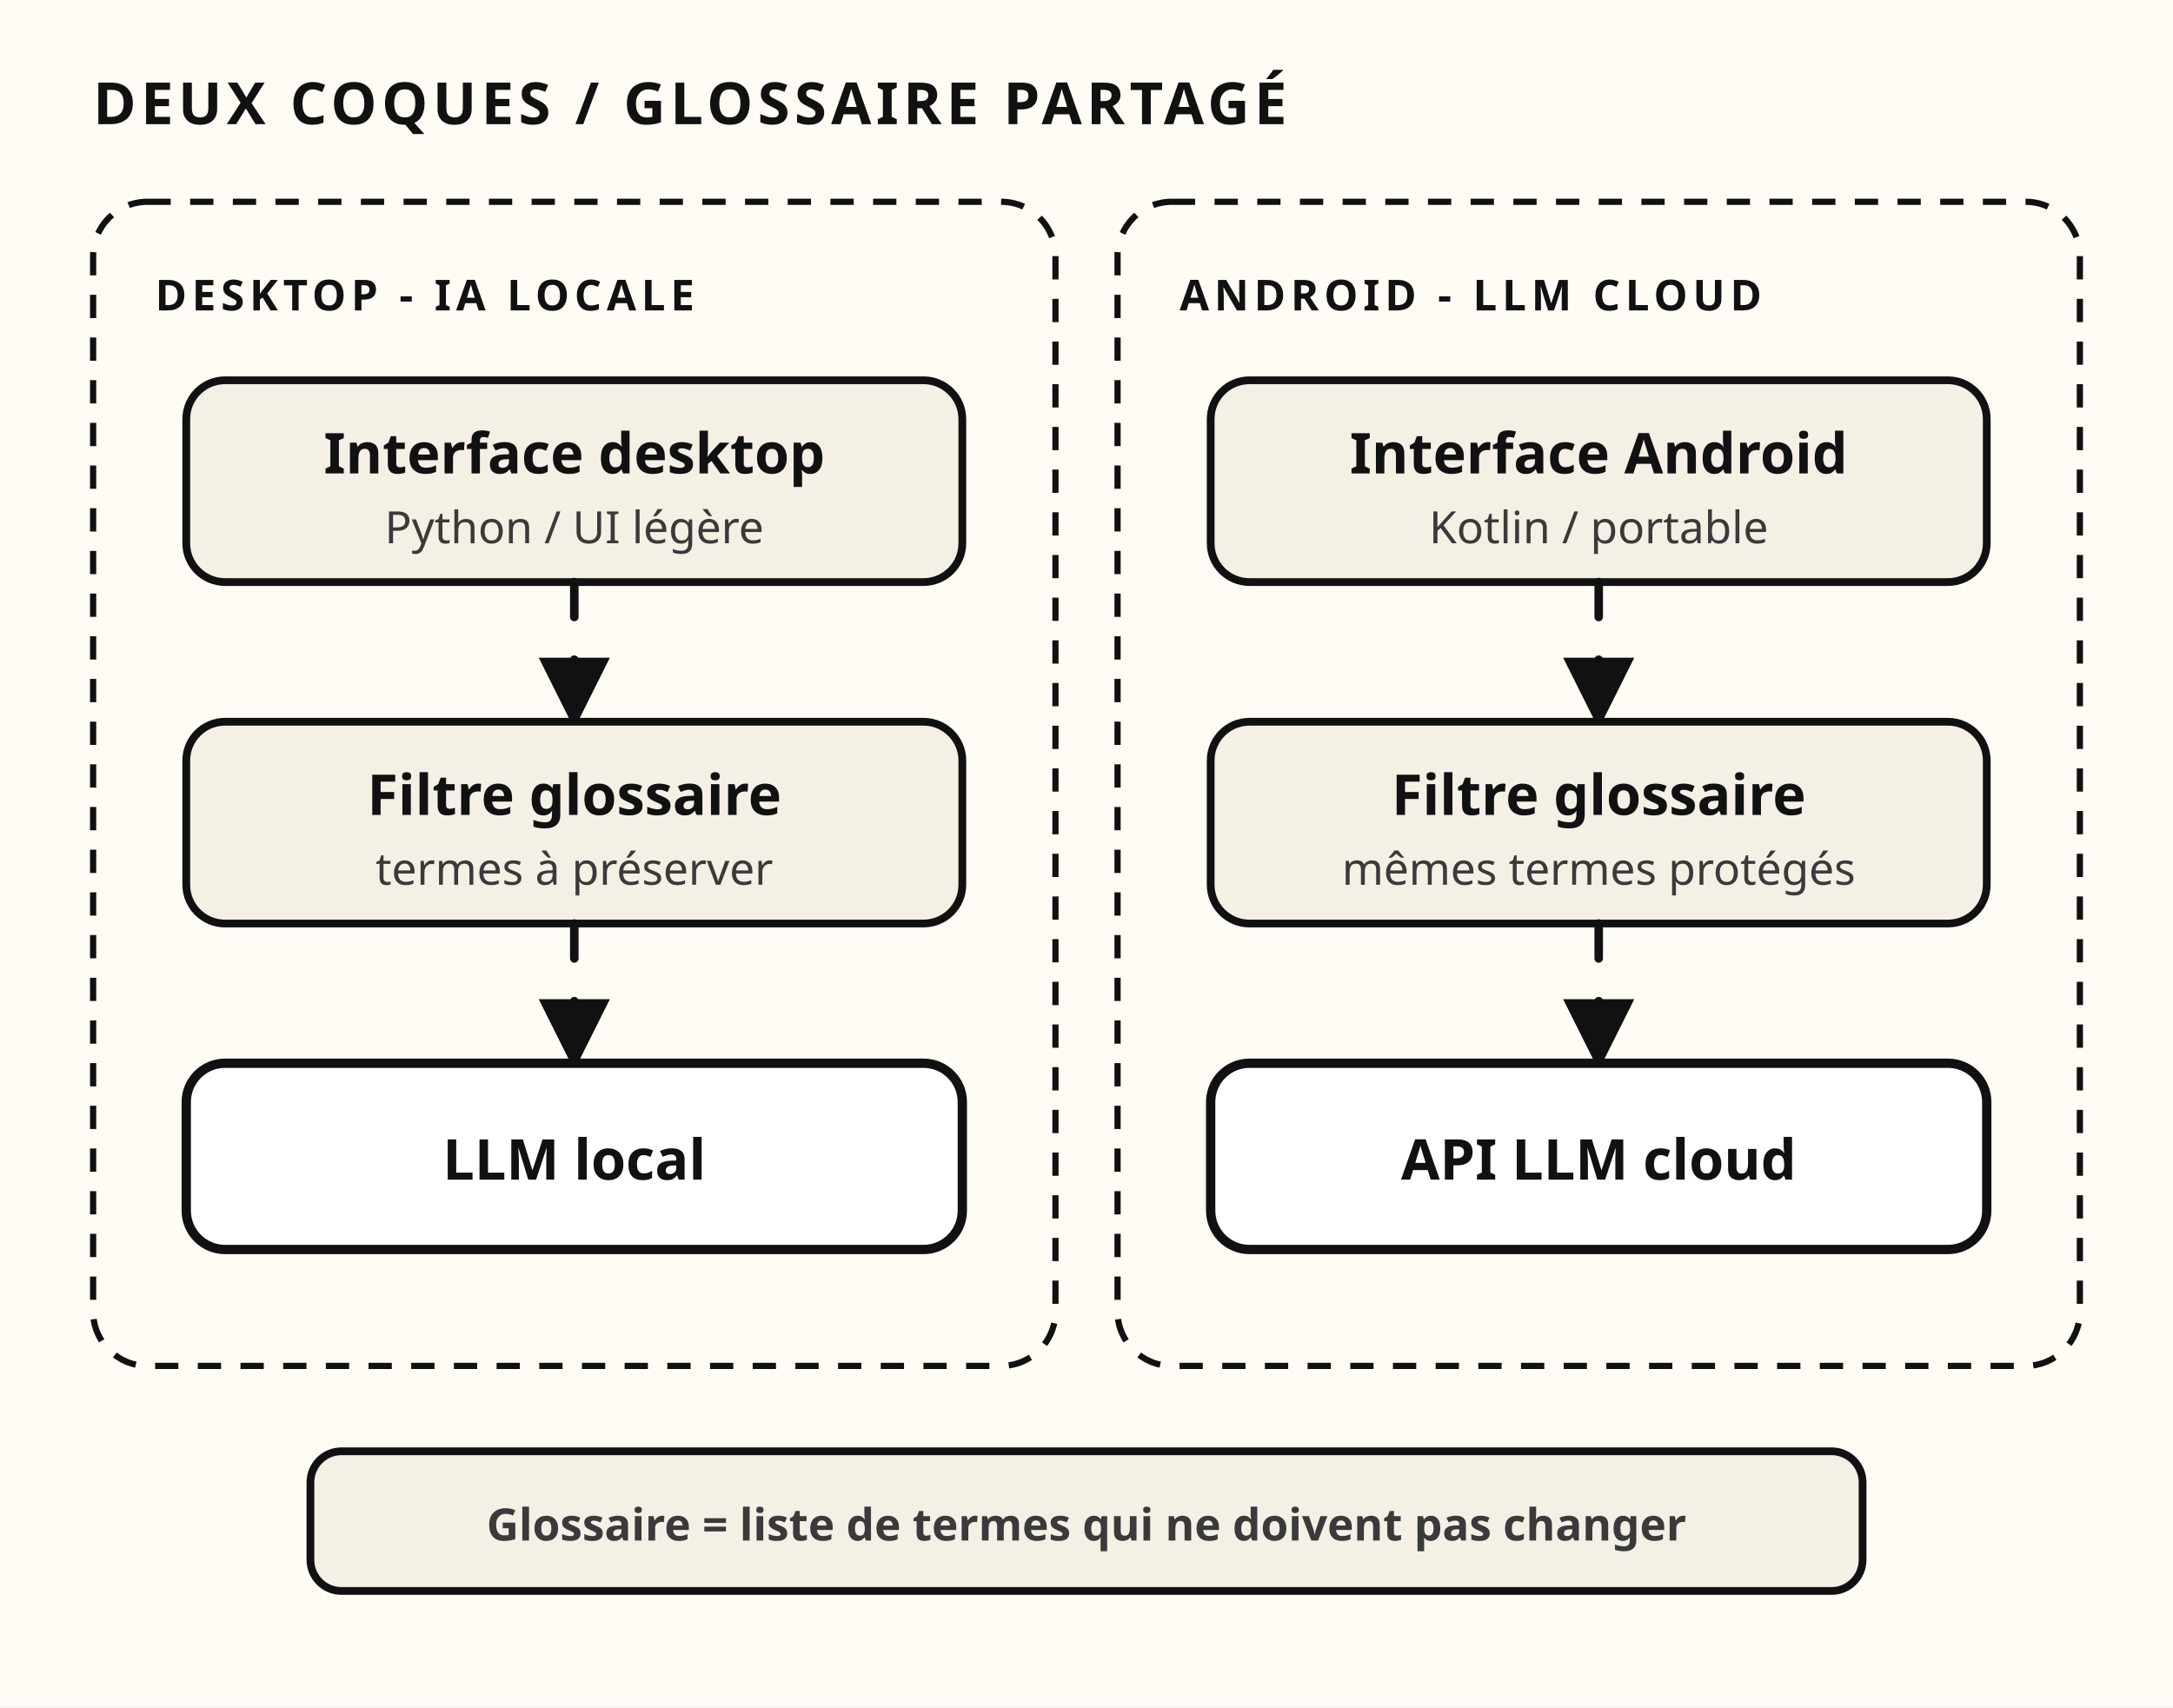
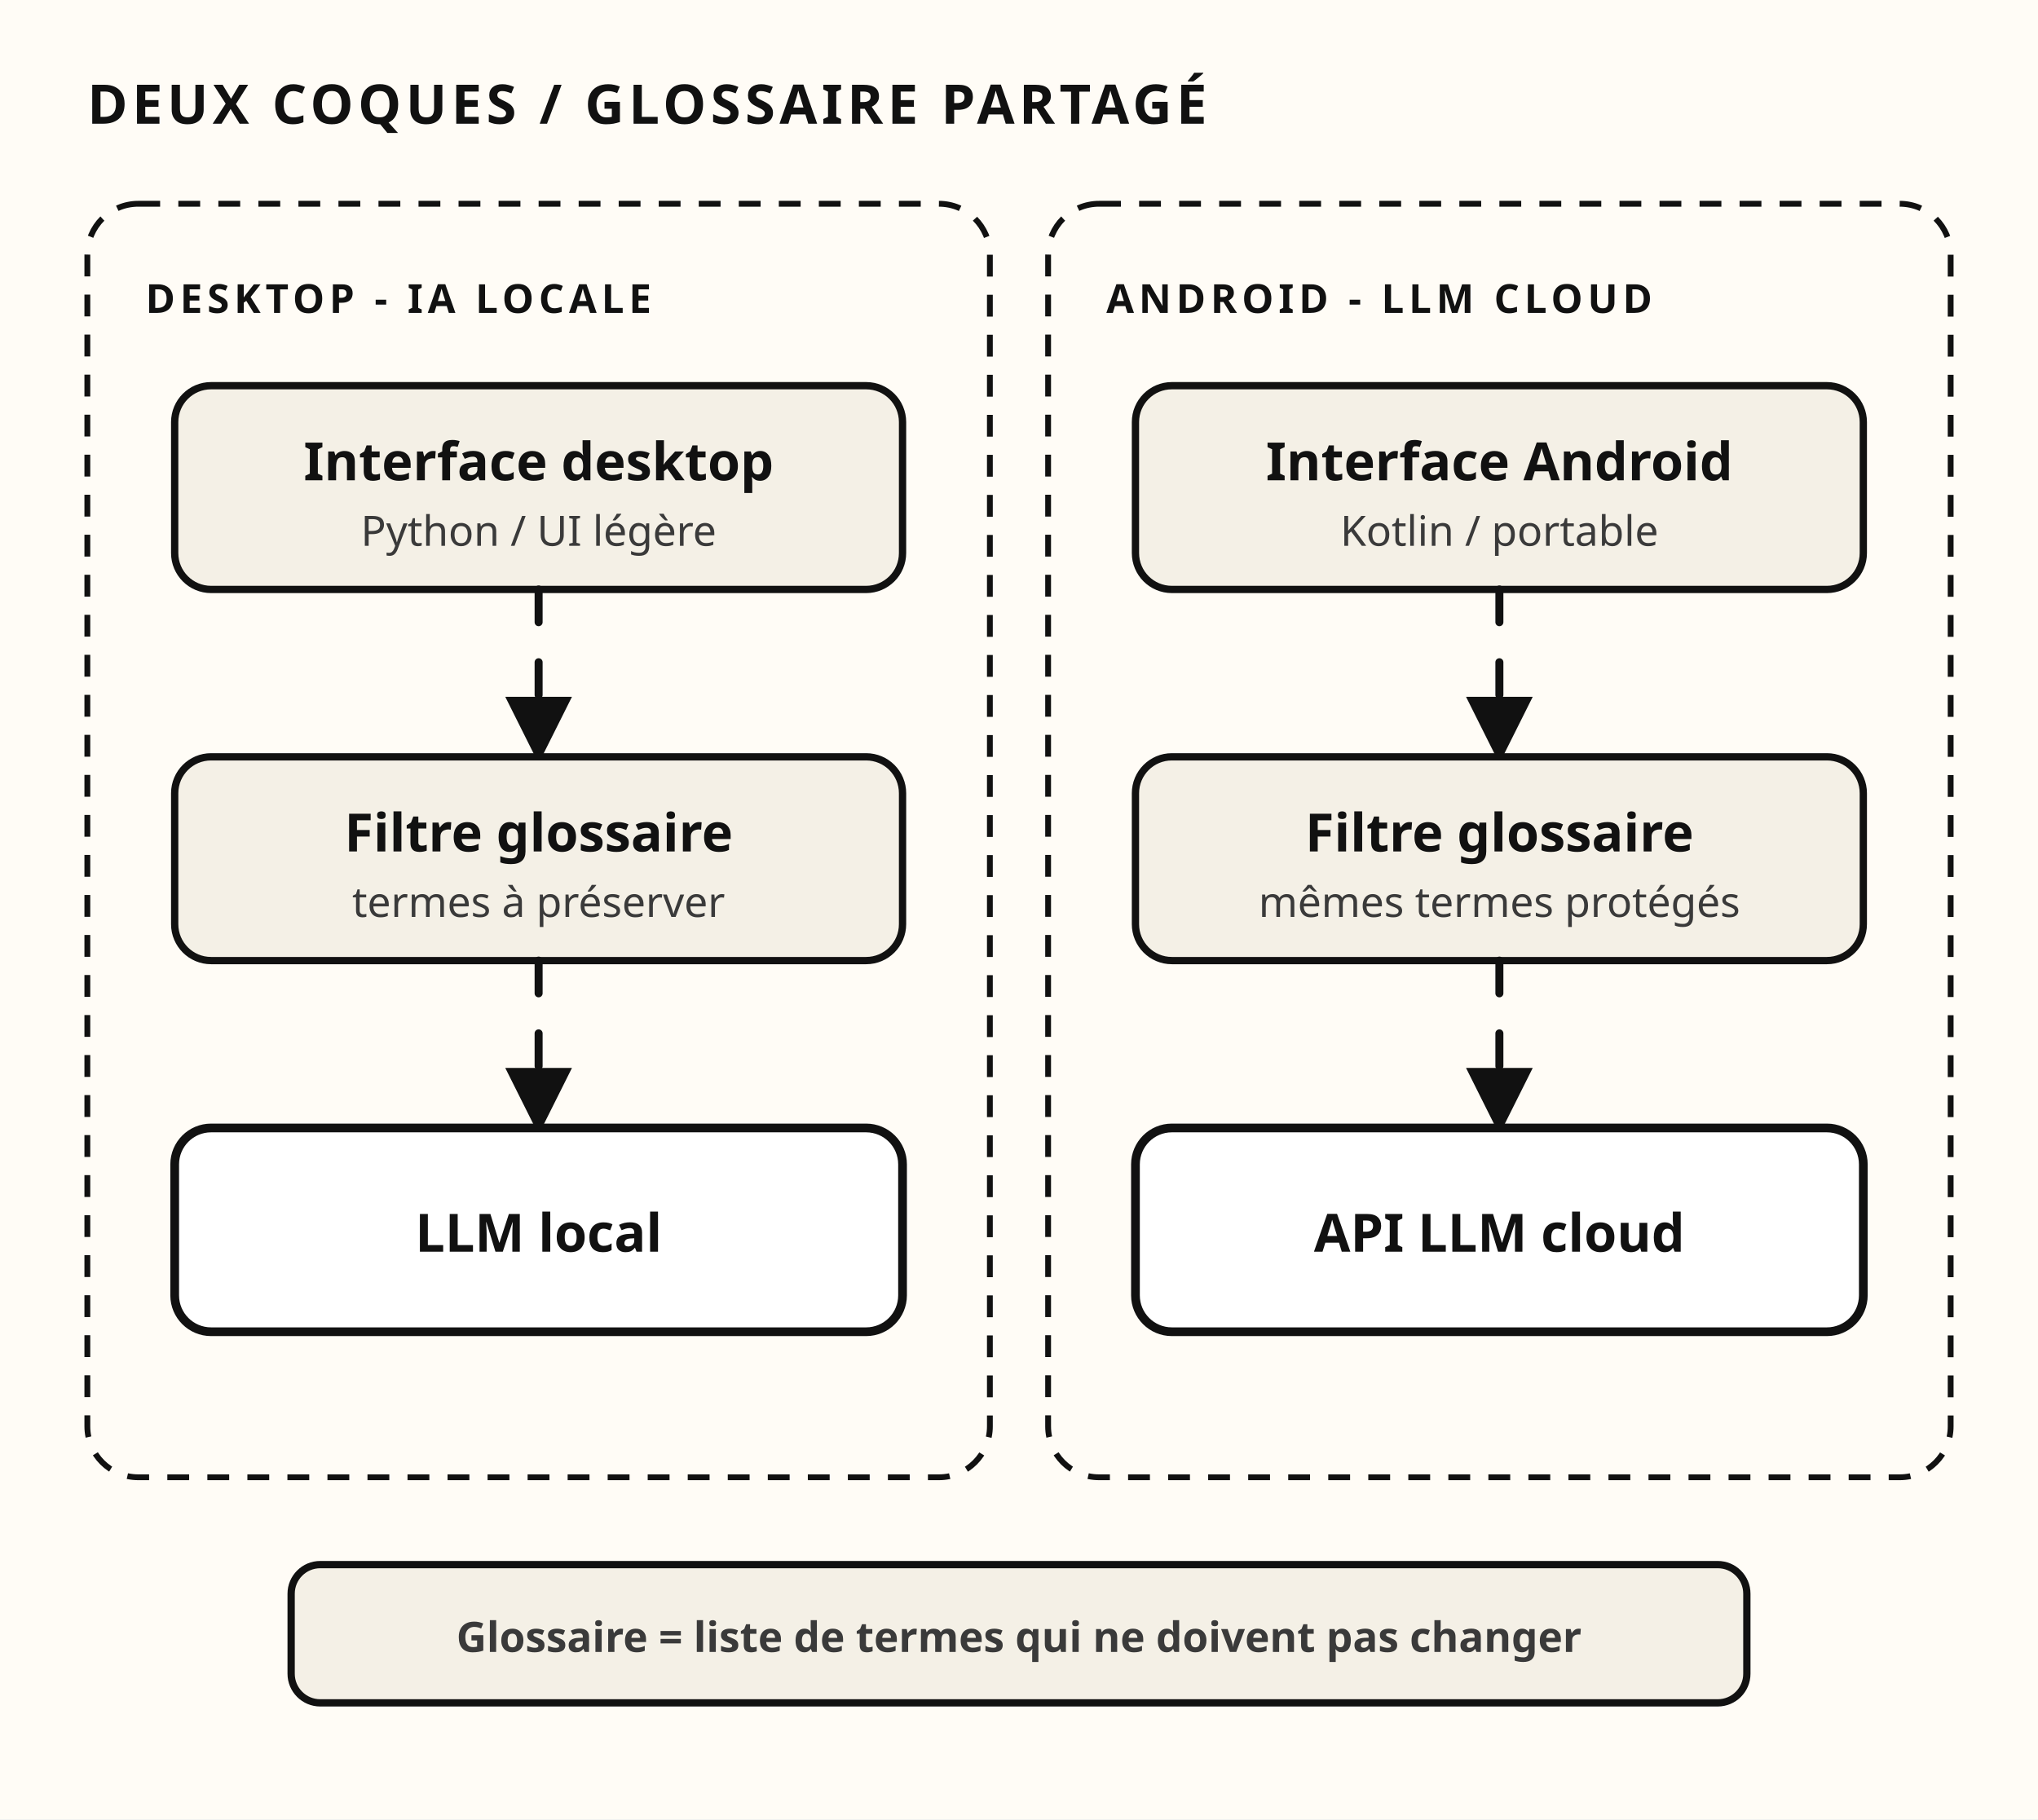
- <svg xmlns="http://www.w3.org/2000/svg" viewBox="0 0 560 440" role="img" aria-labelledby="t d">
+ <svg xmlns="http://www.w3.org/2000/svg" viewBox="0 0 560 500" role="img" aria-labelledby="t d">
  <defs>
    <marker id="a" viewBox="0 0 12 12" refX="10" refY="6" markerWidth="10" markerHeight="10" orient="auto-start-reverse">
      <path d="M1 1 L11 6 L1 11 Z" fill="#111" />
    </marker>
    <style>
      .bg { fill:#fffcf6; }
      .b { fill:#f4f0e6; stroke:#111; stroke-width:2; }
      .hi { fill:#fff; stroke:#111; stroke-width:2.4; }
      .out { fill:none; stroke:#111; stroke-width:1.6; stroke-dasharray:6 5; }
      .plane { fill:none; stroke:#111; stroke-width:1.8; stroke-dasharray:7 5; }
      .cloud { fill:none; stroke:#111; stroke-width:1.6; stroke-dasharray:6 5; }
      .title { font-family:Segoe UI,system-ui,sans-serif; font-size:15px; font-weight:800; letter-spacing:0.08em; fill:#111; }
      .lab { font-family:Segoe UI,system-ui,sans-serif; font-size:14.5px; font-weight:800; fill:#111; }
      .sub { font-family:Segoe UI,system-ui,sans-serif; font-size:11.5px; font-weight:500; fill:#3a3a3a; }
      .cap { font-family:Segoe UI,system-ui,sans-serif; font-size:11px; font-weight:800; letter-spacing:0.12em; fill:#111; }
      .line {
        stroke:#111; stroke-width:2.2; fill:none; marker-end:url(#a);
        stroke-linecap:round; stroke-linejoin:round;
        stroke-dasharray:9 11;
        animation: flow 1.05s linear infinite;
      }
      .line.ingest {
        stroke-dasharray: 4 16;
        animation: flow 1.7s linear infinite;
      }
      .line.return {
        stroke-dasharray: 10 8;
        animation: flow 0.85s linear infinite;
      }
      .line.stem {
        marker-end: none;
        stroke-dasharray: 9 11;
        animation: flow 1.05s linear infinite;
      }
+       .line.gate {
+         stroke-dasharray: 5 7;
+         animation: flow 1.2s linear infinite;
+       }
      .hi.pulse {
        animation: node-pulse 2.6s ease-in-out infinite;
      }
      .lbl.flow-lbl {
        animation: lbl-pulse 2.2s ease-in-out infinite;
      }
+       .chip { fill:#fff; stroke:#111; stroke-width:1.6; }
      .lbl { font-family:Segoe UI,system-ui,sans-serif; font-size:11px; font-weight:700; fill:#111; }
      .foot { font-family:Segoe UI,system-ui,sans-serif; font-size:11.5px; font-weight:600; fill:#3a3a3a; }
      @keyframes flow {
        to { stroke-dashoffset: -20; }
      }
      @keyframes node-pulse {
        0%, 100% { stroke-width: 2.4; }
        50% { stroke-width: 3.4; }
      }
      @keyframes lbl-pulse {
        0%, 100% { opacity: 0.55; }
        50% { opacity: 1; }
      }
      @media (prefers-reduced-motion: reduce) {
-         .line, .line.ingest, .line.return, .line.stem, .hi.pulse, .lbl.flow-lbl { animation: none; }
-         .line, .line.ingest, .line.return, .line.stem { stroke-dasharray: none; }
+         .line, .line.ingest, .line.return, .line.stem, .line.gate, .hi.pulse, .lbl.flow-lbl { animation: none; }
+         .line, .line.ingest, .line.return, .line.stem, .line.gate { stroke-dasharray: none; }
      }
    </style>
  </defs>
-   <rect class="bg" width="560" height="440" />
-   <text x="24" y="32" class="title">DEUX COQUES / GLOSSAIRE PARTAGÉ</text>
-   <rect class="out" x="24" y="52" width="248" height="300" rx="14" />
-   <text x="40" y="80" class="cap">DESKTOP - IA LOCALE</text>
-   <rect class="b" x="48" y="98" width="200" height="52" rx="10" />
-   <text x="148" y="122" text-anchor="middle" class="lab">Interface desktop</text>
-   <text x="148" y="140" text-anchor="middle" class="sub">Python / UI légère</text>
-   <line class="line" x1="148" y1="150" x2="148" y2="186" />
-   <rect class="b" x="48" y="186" width="200" height="52" rx="10" />
-   <text x="148" y="210" text-anchor="middle" class="lab">Filtre glossaire</text>
-   <text x="148" y="228" text-anchor="middle" class="sub">termes à préserver</text>
-   <line class="line" x1="148" y1="238" x2="148" y2="274" />
-   <rect class="hi" x="48" y="274" width="200" height="48" rx="10" />
-   <text x="148" y="304" text-anchor="middle" class="lab">LLM local</text>
-   <rect class="out" x="288" y="52" width="248" height="300" rx="14" />
-   <text x="304" y="80" class="cap">ANDROID - LLM CLOUD</text>
-   <rect class="b" x="312" y="98" width="200" height="52" rx="10" />
-   <text x="412" y="122" text-anchor="middle" class="lab">Interface Android</text>
-   <text x="412" y="140" text-anchor="middle" class="sub">Kotlin / portable</text>
-   <line class="line" x1="412" y1="150" x2="412" y2="186" />
-   <rect class="b" x="312" y="186" width="200" height="52" rx="10" />
-   <text x="412" y="210" text-anchor="middle" class="lab">Filtre glossaire</text>
-   <text x="412" y="228" text-anchor="middle" class="sub">mêmes termes protégés</text>
-   <line class="line" x1="412" y1="238" x2="412" y2="274" />
-   <rect class="hi" x="312" y="274" width="200" height="48" rx="10" />
-   <text x="412" y="304" text-anchor="middle" class="lab">API LLM cloud</text>
-   <rect class="b" x="80" y="374" width="400" height="36" rx="8" />
-   <text x="280" y="397" text-anchor="middle" class="foot">Glossaire = liste de termes qui ne doivent pas changer</text>
+   <rect class="bg" width="560" height="500" />
+   <text x="24" y="34" class="title">DEUX COQUES / GLOSSAIRE PARTAGÉ</text>
+   <rect class="out" x="24" y="56" width="248" height="350" rx="14" />
+   <text x="40" y="86" class="cap">DESKTOP - IA LOCALE</text>
+   <rect class="b" x="48" y="106" width="200" height="56" rx="10" />
+   <text x="148" y="132" text-anchor="middle" class="lab">Interface desktop</text>
+   <text x="148" y="150" text-anchor="middle" class="sub">Python / UI légère</text>
+   <line class="line" x1="148" y1="162" x2="148" y2="208" />
+   <rect class="b" x="48" y="208" width="200" height="56" rx="10" />
+   <text x="148" y="234" text-anchor="middle" class="lab">Filtre glossaire</text>
+   <text x="148" y="252" text-anchor="middle" class="sub">termes à préserver</text>
+   <line class="line" x1="148" y1="264" x2="148" y2="310" />
+   <rect class="hi" x="48" y="310" width="200" height="56" rx="10" />
+   <text x="148" y="344" text-anchor="middle" class="lab">LLM local</text>
+   <rect class="out" x="288" y="56" width="248" height="350" rx="14" />
+   <text x="304" y="86" class="cap">ANDROID - LLM CLOUD</text>
+   <rect class="b" x="312" y="106" width="200" height="56" rx="10" />
+   <text x="412" y="132" text-anchor="middle" class="lab">Interface Android</text>
+   <text x="412" y="150" text-anchor="middle" class="sub">Kotlin / portable</text>
+   <line class="line" x1="412" y1="162" x2="412" y2="208" />
+   <rect class="b" x="312" y="208" width="200" height="56" rx="10" />
+   <text x="412" y="234" text-anchor="middle" class="lab">Filtre glossaire</text>
+   <text x="412" y="252" text-anchor="middle" class="sub">mêmes termes protégés</text>
+   <line class="line" x1="412" y1="264" x2="412" y2="310" />
+   <rect class="hi" x="312" y="310" width="200" height="56" rx="10" />
+   <text x="412" y="344" text-anchor="middle" class="lab">API LLM cloud</text>
+   <rect class="b" x="80" y="430" width="400" height="38" rx="8" />
+   <text x="280" y="454" text-anchor="middle" class="foot">Glossaire = liste de termes qui ne doivent pas changer</text>
</svg>
